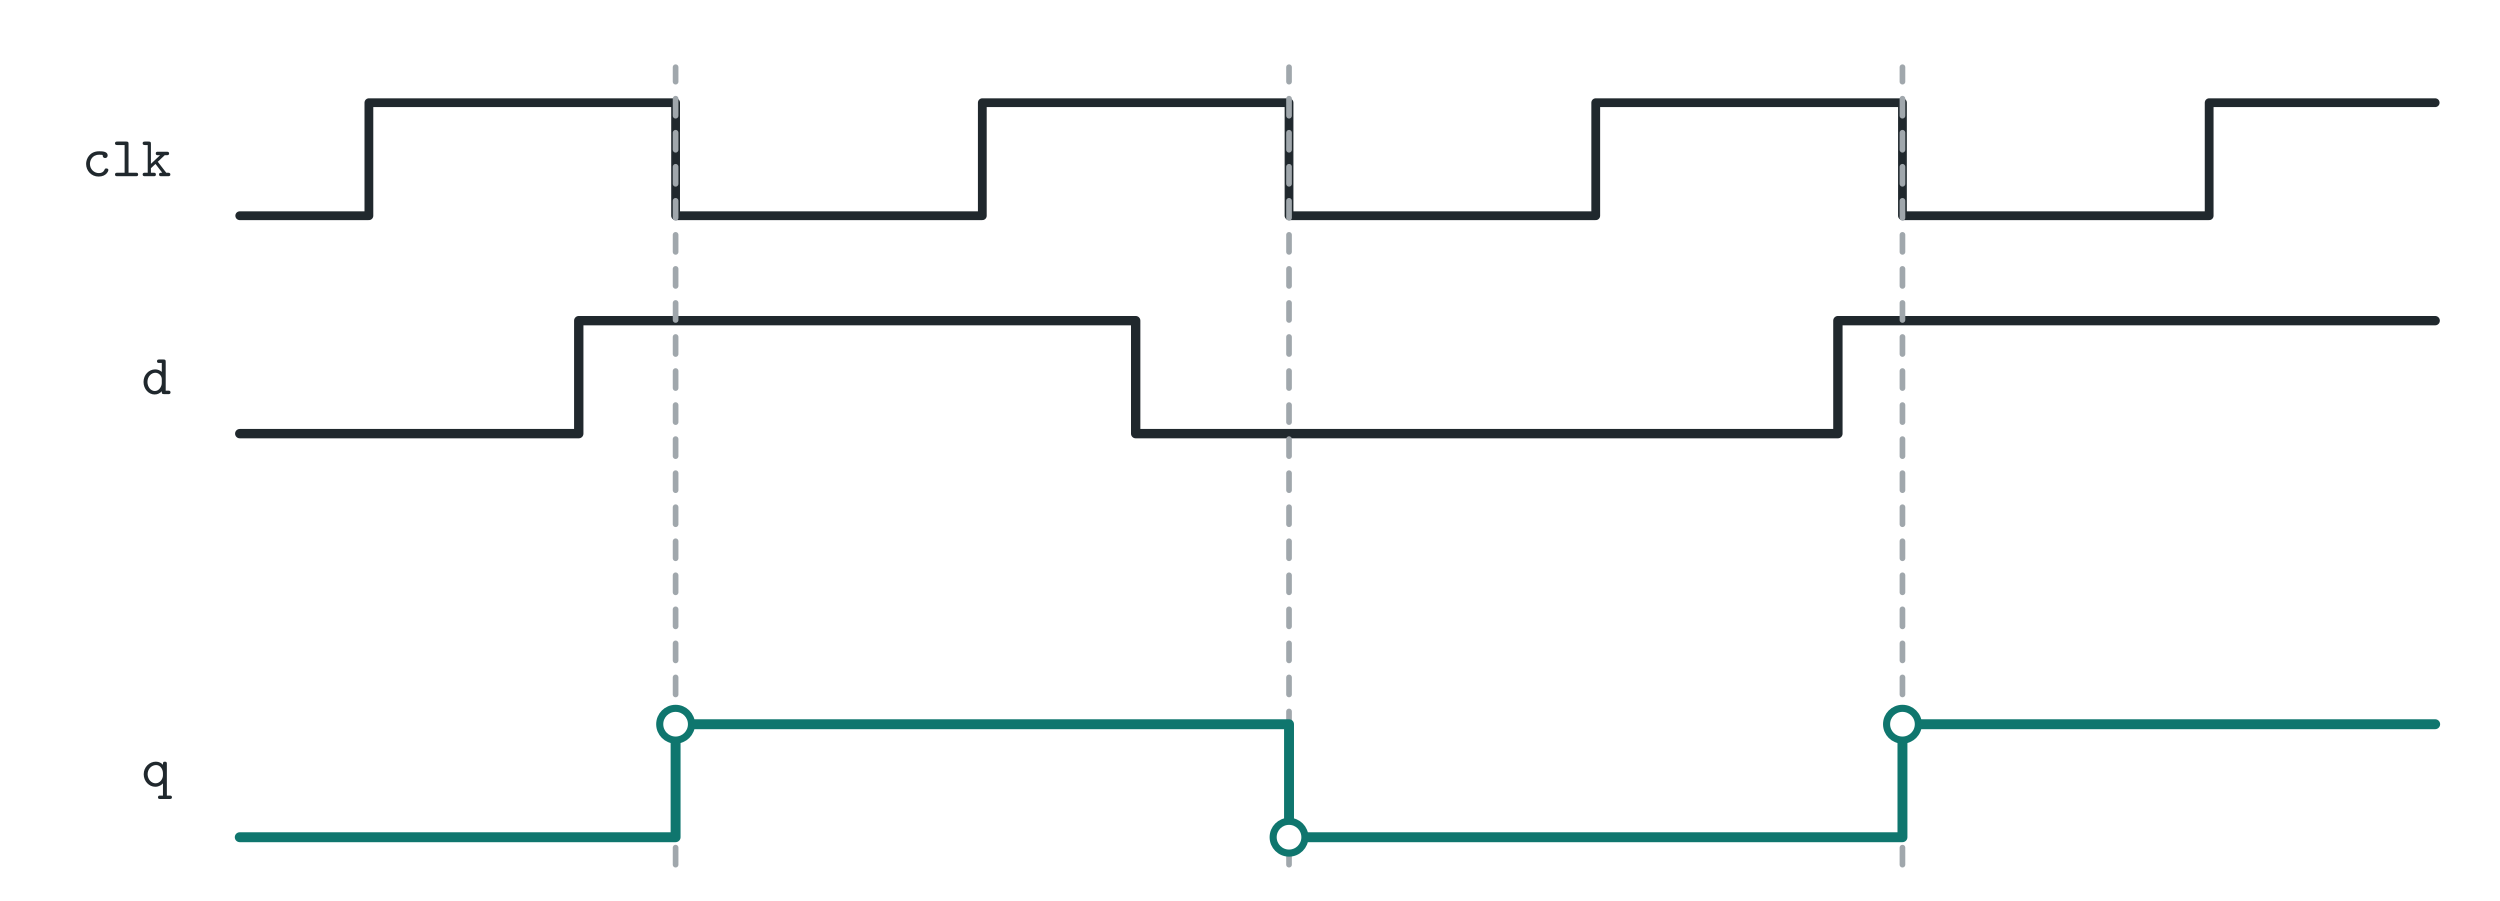
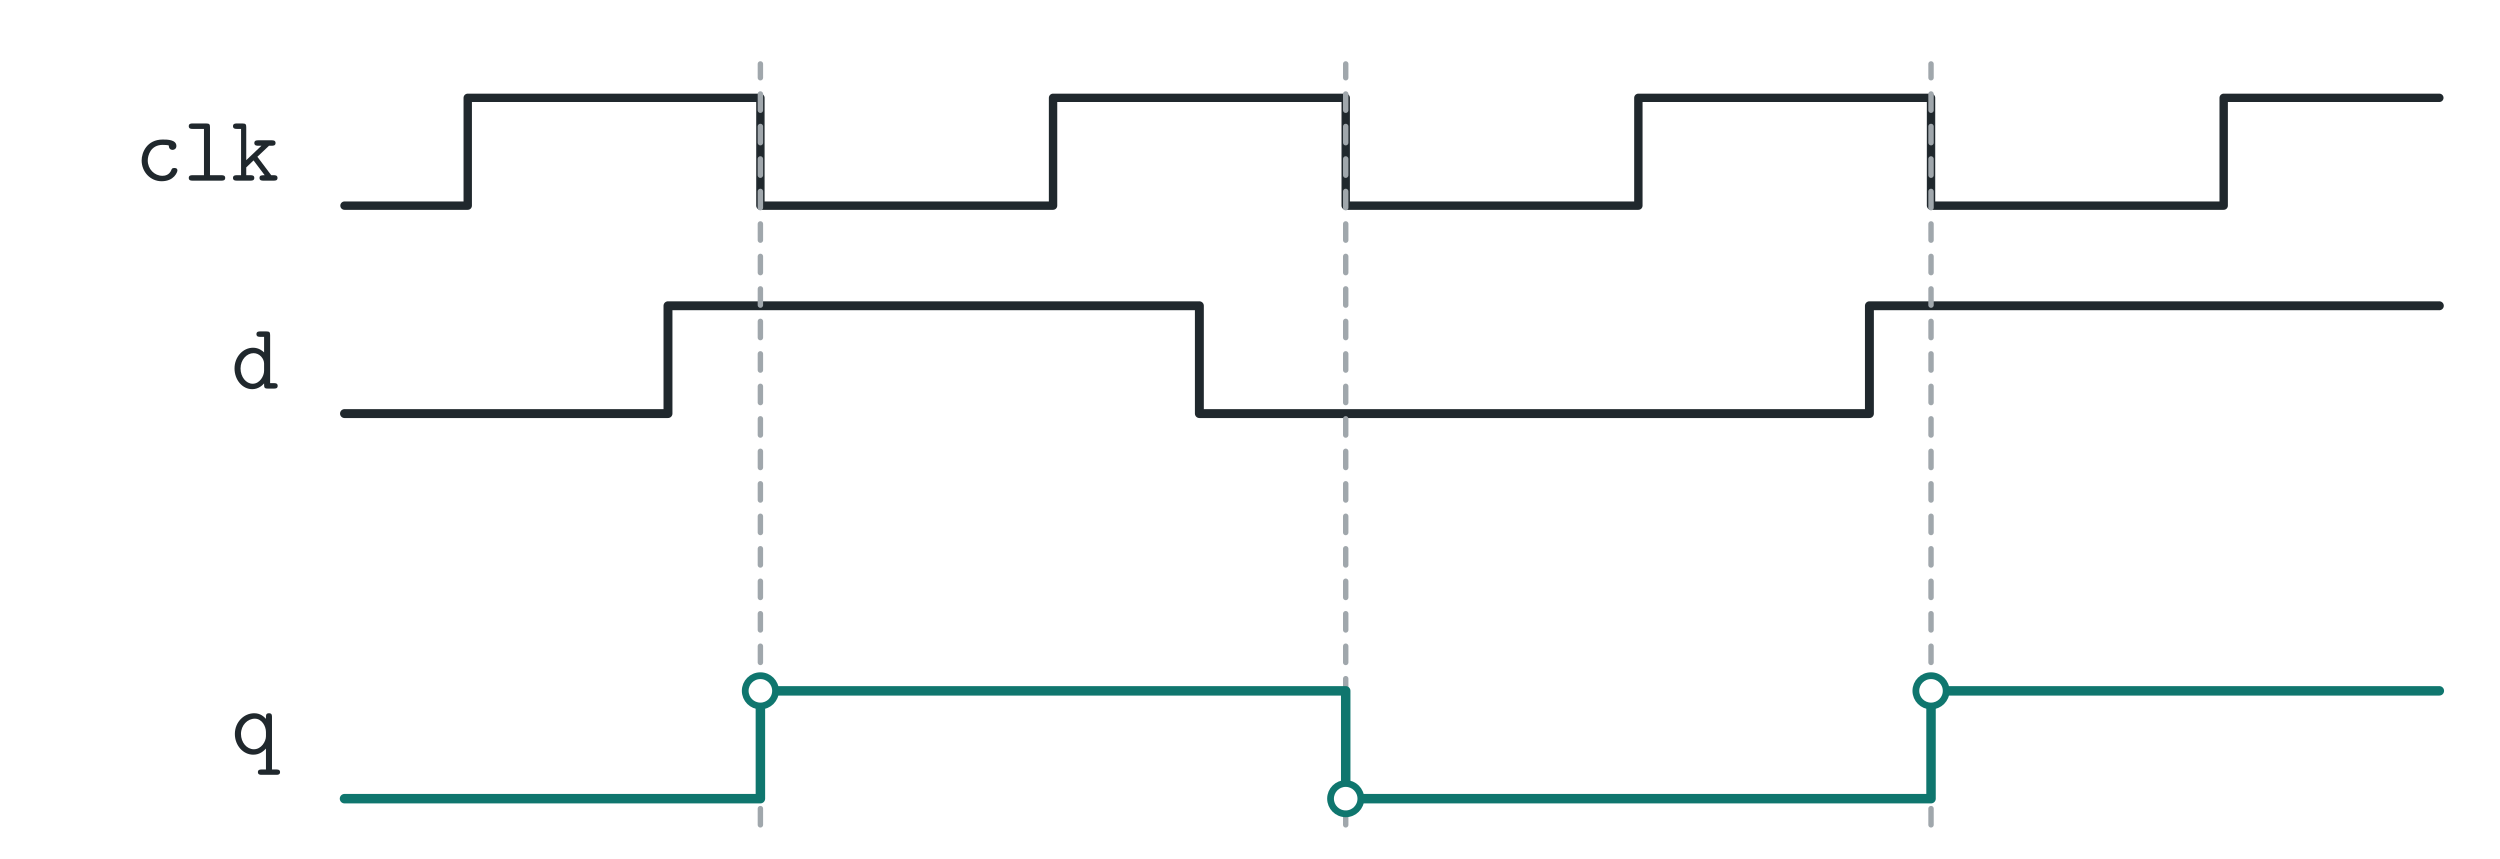
- <svg xmlns="http://www.w3.org/2000/svg" xmlns:xlink="http://www.w3.org/1999/xlink" width="438.528pt" height="157.898pt" viewBox="0 0 438.528 157.898">
+ <svg xmlns="http://www.w3.org/2000/svg" xmlns:xlink="http://www.w3.org/1999/xlink" width="459.787pt" height="157.898pt" viewBox="0 0 459.787 157.898">
  <defs>
    <g>
      <g id="glyph-0-0">
-         <path d="M 4.641 -1.078 C 4.641 -1.359 4.344 -1.359 4.297 -1.359 C 4.125 -1.359 4.031 -1.344 3.969 -1.141 C 3.906 -1.016 3.719 -0.547 2.969 -0.547 C 2.125 -0.547 1.406 -1.25 1.406 -2.156 C 1.406 -2.625 1.688 -3.766 3.031 -3.766 C 3.25 -3.766 3.641 -3.766 3.641 -3.688 C 3.641 -3.328 3.828 -3.188 4.078 -3.188 C 4.312 -3.188 4.516 -3.359 4.516 -3.656 C 4.516 -4.375 3.484 -4.375 3.031 -4.375 C 1.328 -4.375 0.734 -3.031 0.734 -2.156 C 0.734 -0.953 1.656 0.062 2.922 0.062 C 4.297 0.062 4.641 -0.922 4.641 -1.078 Z M 4.641 -1.078 " />
+         <path d="M 7.844 -1.875 C 7.844 -2.328 7.422 -2.328 7.281 -2.328 C 6.875 -2.328 6.812 -2.188 6.719 -1.938 C 6.344 -1 5.5 -0.891 5.094 -0.891 C 3.625 -0.891 2.391 -2.109 2.391 -3.719 C 2.391 -4.594 2.891 -6.578 5.141 -6.578 C 5.609 -6.578 5.969 -6.531 6.125 -6.516 C 6.25 -6.484 6.266 -6.469 6.266 -6.375 C 6.312 -5.672 6.844 -5.656 6.953 -5.656 C 7.328 -5.656 7.656 -5.922 7.656 -6.375 C 7.656 -7.562 5.922 -7.562 5.156 -7.562 C 2.219 -7.562 1.266 -5.156 1.266 -3.719 C 1.266 -1.609 2.875 0.109 4.938 0.109 C 7.25 0.109 7.844 -1.594 7.844 -1.875 Z M 7.844 -1.875 " />
      </g>
      <g id="glyph-0-1">
-         <path d="M 4.641 -0.297 C 4.641 -0.609 4.406 -0.609 4.25 -0.609 L 2.953 -0.609 L 2.953 -5.672 C 2.953 -5.984 2.891 -6.078 2.562 -6.078 L 0.984 -6.078 C 0.828 -6.078 0.578 -6.078 0.578 -5.766 C 0.578 -5.469 0.844 -5.469 0.969 -5.469 L 2.266 -5.469 L 2.266 -0.609 L 0.984 -0.609 C 0.828 -0.609 0.578 -0.609 0.578 -0.297 C 0.578 0 0.844 0 0.969 0 L 4.25 0 C 4.406 0 4.641 0 4.641 -0.297 Z M 4.641 -0.297 " />
+         <path d="M 7.781 -0.5 C 7.781 -1 7.328 -1 7.094 -1 L 4.984 -1 L 4.984 -9.812 C 4.984 -10.344 4.891 -10.516 4.297 -10.516 L 1.766 -10.516 C 1.531 -10.516 1.078 -10.516 1.078 -10.016 C 1.078 -9.516 1.531 -9.516 1.766 -9.516 L 3.875 -9.516 L 3.875 -1 L 1.766 -1 C 1.531 -1 1.078 -1 1.078 -0.5 C 1.078 0 1.531 0 1.766 0 L 7.094 0 C 7.328 0 7.781 0 7.781 -0.5 Z M 7.781 -0.5 " />
      </g>
      <g id="glyph-0-2">
-         <path d="M 5.062 -0.297 C 5.062 -0.609 4.797 -0.609 4.641 -0.609 L 4.344 -0.609 L 2.859 -2.531 L 4.078 -3.688 L 4.422 -3.688 C 4.578 -3.688 4.844 -3.688 4.844 -3.984 C 4.844 -4.297 4.578 -4.297 4.422 -4.297 L 2.891 -4.297 C 2.734 -4.297 2.5 -4.297 2.5 -3.984 C 2.5 -3.688 2.75 -3.688 2.891 -3.688 L 3.266 -3.688 L 1.656 -2.172 L 1.656 -5.672 C 1.656 -5.984 1.594 -6.078 1.25 -6.078 L 0.609 -6.078 C 0.453 -6.078 0.203 -6.078 0.203 -5.781 C 0.203 -5.469 0.453 -5.469 0.609 -5.469 L 1.094 -5.469 L 1.094 -0.609 L 0.609 -0.609 C 0.453 -0.609 0.203 -0.609 0.203 -0.312 C 0.203 0 0.453 0 0.609 0 L 2.141 0 C 2.297 0 2.531 0 2.531 -0.297 C 2.531 -0.609 2.297 -0.609 2.141 -0.609 L 1.656 -0.609 L 1.656 -1.406 L 2.453 -2.156 L 3.641 -0.609 C 3.281 -0.609 3.078 -0.609 3.078 -0.297 C 3.078 0 3.328 0 3.469 0 L 4.641 0 C 4.797 0 5.062 0 5.062 -0.297 Z M 5.062 -0.297 " />
+         <path d="M 8.547 -0.5 C 8.547 -1 8.109 -1 7.859 -1 L 7.391 -1 L 4.844 -4.391 L 6.984 -6.422 L 7.5 -6.422 C 7.734 -6.422 8.188 -6.422 8.188 -6.922 C 8.188 -7.422 7.734 -7.422 7.5 -7.422 L 4.984 -7.422 C 4.75 -7.422 4.281 -7.422 4.281 -6.922 C 4.281 -6.422 4.75 -6.422 4.984 -6.422 L 5.594 -6.422 L 2.797 -3.766 L 2.797 -9.812 C 2.797 -10.344 2.703 -10.516 2.109 -10.516 L 1.062 -10.516 C 0.828 -10.516 0.359 -10.516 0.359 -10.016 C 0.359 -9.516 0.828 -9.516 1.062 -9.516 L 1.844 -9.516 L 1.844 -1 L 1.062 -1 C 0.828 -1 0.359 -1 0.359 -0.5 C 0.359 0 0.828 0 1.062 0 L 3.578 0 C 3.812 0 4.281 0 4.281 -0.5 C 4.281 -1 3.812 -1 3.578 -1 L 2.797 -1 L 2.797 -2.438 L 4.141 -3.719 L 6.188 -1 C 5.641 -1 5.234 -1 5.234 -0.5 C 5.234 0 5.688 0 5.938 0 L 7.859 0 C 8.109 0 8.547 0 8.547 -0.5 Z M 8.547 -0.5 " />
      </g>
      <g id="glyph-0-3">
-         <path d="M 5.094 -0.312 C 5.094 -0.609 4.844 -0.609 4.703 -0.609 L 4.25 -0.609 L 4.25 -5.672 C 4.25 -5.984 4.188 -6.078 3.859 -6.078 L 3.125 -6.078 C 2.969 -6.078 2.719 -6.078 2.719 -5.766 C 2.719 -5.469 2.969 -5.469 3.109 -5.469 L 3.562 -5.469 L 3.562 -3.906 C 3.234 -4.188 2.828 -4.344 2.406 -4.344 C 1.312 -4.344 0.359 -3.406 0.359 -2.141 C 0.359 -0.906 1.25 0.062 2.312 0.062 C 2.859 0.062 3.281 -0.203 3.562 -0.5 C 3.562 -0.141 3.562 0 3.969 0 L 4.688 0 C 4.844 0 5.094 0 5.094 -0.312 Z M 3.562 -1.938 C 3.562 -1.375 3.109 -0.547 2.344 -0.547 C 1.641 -0.547 1.047 -1.25 1.047 -2.141 C 1.047 -3.094 1.734 -3.75 2.438 -3.75 C 3.078 -3.75 3.562 -3.188 3.562 -2.641 Z M 3.562 -1.938 " />
+         <path d="M 8.578 -0.5 C 8.578 -1 8.141 -1 7.891 -1 L 7.188 -1 L 7.188 -9.812 C 7.188 -10.344 7.094 -10.516 6.5 -10.516 L 5.375 -10.516 C 5.125 -10.516 4.672 -10.516 4.672 -10.016 C 4.672 -9.516 5.125 -9.516 5.375 -9.516 L 6.078 -9.516 L 6.078 -6.656 C 5.797 -6.938 5.094 -7.516 4.047 -7.516 C 2.219 -7.516 0.641 -5.859 0.641 -3.703 C 0.641 -1.578 2.109 0.109 3.891 0.109 C 5 0.109 5.75 -0.562 6.078 -0.953 C 6.078 -0.219 6.078 0 6.766 0 L 7.891 0 C 8.141 0 8.578 0 8.578 -0.5 Z M 6.078 -3.266 C 6.078 -2.312 5.281 -0.891 3.984 -0.891 C 2.75 -0.891 1.75 -2.156 1.75 -3.703 C 1.75 -5.344 2.922 -6.516 4.141 -6.516 C 5.266 -6.516 6.078 -5.5 6.078 -4.609 Z M 6.078 -3.266 " />
      </g>
      <g id="glyph-0-4">
-         <path d="M 5.344 1.906 C 5.344 1.609 5.109 1.609 4.953 1.609 L 4.453 1.609 L 4.453 -3.938 C 4.453 -4.125 4.453 -4.344 4.125 -4.344 C 3.766 -4.344 3.766 -4.188 3.766 -3.797 C 3.5 -4.094 3.094 -4.344 2.531 -4.344 C 1.406 -4.344 0.391 -3.406 0.391 -2.141 C 0.391 -0.906 1.328 0.062 2.422 0.062 C 3.109 0.062 3.562 -0.312 3.766 -0.531 L 3.766 1.609 L 3.281 1.609 C 3.141 1.609 2.891 1.609 2.891 1.906 C 2.891 2.203 3.125 2.203 3.281 2.203 L 4.953 2.203 C 5.094 2.203 5.344 2.203 5.344 1.906 Z M 3.766 -1.938 C 3.766 -1.359 3.281 -0.547 2.469 -0.547 C 1.734 -0.547 1.078 -1.25 1.078 -2.141 C 1.078 -3.062 1.781 -3.75 2.578 -3.75 C 3.328 -3.75 3.766 -2.969 3.766 -2.312 Z M 3.766 -1.938 " />
+         <path d="M 9.016 3.312 C 9.016 2.828 8.547 2.828 8.312 2.828 L 7.531 2.828 L 7.531 -6.812 C 7.531 -7.125 7.531 -7.516 6.984 -7.516 C 6.422 -7.516 6.422 -7.141 6.422 -6.812 L 6.422 -6.484 C 6.094 -6.828 5.453 -7.516 4.266 -7.516 C 2.391 -7.516 0.703 -5.906 0.703 -3.703 C 0.703 -1.594 2.219 0.109 4.094 0.109 C 5.344 0.109 6.062 -0.641 6.422 -1.016 L 6.422 2.828 L 5.641 2.828 C 5.406 2.828 4.938 2.828 4.938 3.312 C 4.938 3.812 5.406 3.812 5.641 3.812 L 8.312 3.812 C 8.547 3.812 9.016 3.812 9.016 3.312 Z M 6.422 -3.281 C 6.422 -2.328 5.578 -0.891 4.203 -0.891 C 2.891 -0.891 1.828 -2.156 1.828 -3.703 C 1.828 -5.312 3.031 -6.516 4.375 -6.516 C 5.672 -6.516 6.422 -5.125 6.422 -4.062 Z M 6.422 -3.281 " />
      </g>
    </g>
    <clipPath id="clip-0">
-       <path clip-rule="nonzero" d="M 205 126 L 247 126 L 247 157.762 L 205 157.762 Z M 205 126 " />
+       <path clip-rule="nonzero" d="M 227 126 L 268 126 L 268 157.797 L 227 157.797 Z M 227 126 " />
    </clipPath>
  </defs>
  <g fill="rgb(12.549%, 15.685%, 17.647%)" fill-opacity="1">
-     <use xlink:href="#glyph-0-0" x="14.369" y="30.91" />
-     <use xlink:href="#glyph-0-1" x="19.593" y="30.91" />
-     <use xlink:href="#glyph-0-2" x="24.818" y="30.91" />
+     <use xlink:href="#glyph-0-0" x="24.784" y="33.224" />
+     <use xlink:href="#glyph-0-1" x="33.637" y="33.224" />
+     <use xlink:href="#glyph-0-2" x="42.491" y="33.224" />
  </g>
  <g fill="rgb(12.549%, 15.685%, 17.647%)" fill-opacity="1">
-     <use xlink:href="#glyph-0-3" x="24.817" y="69.137" />
+     <use xlink:href="#glyph-0-3" x="42.491" y="71.467" />
  </g>
  <g fill="rgb(12.549%, 15.685%, 17.647%)" fill-opacity="1">
-     <use xlink:href="#glyph-0-4" x="24.817" y="137.948" />
+     <use xlink:href="#glyph-0-4" x="42.491" y="138.691" />
  </g>
-   <path fill="none" stroke-width="1.544" stroke-linecap="round" stroke-linejoin="round" stroke="rgb(12.549%, 15.685%, 17.647%)" stroke-opacity="1" stroke-miterlimit="10" d="M 41.104 119.055 L 63.781 119.055 L 63.781 138.901 L 117.639 138.901 L 117.639 119.055 L 171.498 119.055 L 171.498 138.901 L 225.357 138.901 L 225.357 119.055 L 279.215 119.055 L 279.215 138.901 L 333.074 138.901 L 333.074 119.055 L 386.933 119.055 L 386.933 138.901 L 426.62 138.901 " transform="matrix(0.998925, 0, 0, -0.998925, 0.994929, 156.7672)" />
-   <path fill="none" stroke-width="1.644" stroke-linecap="round" stroke-linejoin="round" stroke="rgb(12.549%, 15.685%, 17.647%)" stroke-opacity="1" stroke-miterlimit="10" d="M 41.104 80.788 L 100.633 80.788 L 100.633 100.629 L 198.429 100.629 L 198.429 80.788 L 321.738 80.788 L 321.738 100.629 L 426.62 100.629 " transform="matrix(0.998925, 0, 0, -0.998925, 0.994929, 156.7672)" />
-   <path fill="none" stroke-width="0.996" stroke-linecap="round" stroke-linejoin="miter" stroke="rgb(62.729%, 65.552%, 67.529%)" stroke-opacity="1" stroke-dasharray="2.989 2.989" stroke-miterlimit="10" d="M 117.639 5.101 L 117.639 145.134 " transform="matrix(0.998925, 0, 0, -0.998925, 0.994929, 156.7672)" />
-   <path fill="none" stroke-width="0.996" stroke-linecap="round" stroke-linejoin="miter" stroke="rgb(62.729%, 65.552%, 67.529%)" stroke-opacity="1" stroke-dasharray="2.989 2.989" stroke-miterlimit="10" d="M 225.357 5.101 L 225.357 145.134 " transform="matrix(0.998925, 0, 0, -0.998925, 0.994929, 156.7672)" />
-   <path fill="none" stroke-width="0.996" stroke-linecap="round" stroke-linejoin="miter" stroke="rgb(62.729%, 65.552%, 67.529%)" stroke-opacity="1" stroke-dasharray="2.989 2.989" stroke-miterlimit="10" d="M 333.074 5.101 L 333.074 145.134 " transform="matrix(0.998925, 0, 0, -0.998925, 0.994929, 156.7672)" />
-   <path fill="none" stroke-width="1.743" stroke-linecap="round" stroke-linejoin="round" stroke="rgb(5.881%, 46.274%, 43.137%)" stroke-opacity="1" stroke-miterlimit="10" d="M 41.104 9.922 L 117.639 9.922 L 117.639 29.764 L 225.357 29.764 L 225.357 9.922 L 333.074 9.922 L 333.074 29.764 L 426.62 29.764 " transform="matrix(0.998925, 0, 0, -0.998925, 0.994929, 156.7672)" />
-   <path fill-rule="nonzero" fill="rgb(100%, 100%, 100%)" fill-opacity="1" d="M 121.094 127.035 C 121.094 125.605 119.938 124.449 118.508 124.449 C 117.078 124.449 115.922 125.605 115.922 127.035 C 115.922 128.465 117.078 129.621 118.508 129.621 C 119.938 129.621 121.094 128.465 121.094 127.035 Z M 121.094 127.035 " />
-   <path fill="none" stroke-width="1.245" stroke-linecap="butt" stroke-linejoin="miter" stroke="rgb(5.881%, 46.274%, 43.137%)" stroke-opacity="1" stroke-miterlimit="10" d="M 120.428 29.764 C 120.428 31.305 119.18 32.552 117.639 32.552 C 116.099 32.552 114.851 31.305 114.851 29.764 C 114.851 28.223 116.099 26.976 117.639 26.976 C 119.18 26.976 120.428 28.223 120.428 29.764 Z M 120.428 29.764 " transform="matrix(0.998925, 0, 0, -0.998925, 0.994929, 156.7672)" />
-   <path fill-rule="nonzero" fill="rgb(100%, 100%, 100%)" fill-opacity="1" d="M 228.695 146.855 C 228.695 145.426 227.539 144.27 226.109 144.27 C 224.68 144.27 223.523 145.426 223.523 146.855 C 223.523 148.285 224.68 149.445 226.109 149.445 C 227.539 149.445 228.695 148.285 228.695 146.855 Z M 228.695 146.855 " />
+   <path fill="none" stroke-width="1.544" stroke-linecap="round" stroke-linejoin="round" stroke="rgb(12.549%, 15.685%, 17.647%)" stroke-opacity="1" stroke-miterlimit="10" d="M 41.102 119.057 L 63.781 119.057 L 63.781 138.898 L 117.64 138.898 L 117.64 119.057 L 171.499 119.057 L 171.499 138.898 L 225.358 138.898 L 225.358 119.057 L 279.217 119.057 L 279.217 138.898 L 333.076 138.898 L 333.076 119.057 L 386.935 119.057 L 386.935 138.898 L 426.621 138.898 " transform="matrix(0.999354, 0, 0, -0.999354, 22.28361, 156.8007)" />
+   <path fill="none" stroke-width="1.644" stroke-linecap="round" stroke-linejoin="round" stroke="rgb(12.549%, 15.685%, 17.647%)" stroke-opacity="1" stroke-miterlimit="10" d="M 41.102 80.79 L 100.633 80.79 L 100.633 100.631 L 198.427 100.631 L 198.427 80.79 L 321.737 80.79 L 321.737 100.631 L 426.621 100.631 " transform="matrix(0.999354, 0, 0, -0.999354, 22.28361, 156.8007)" />
+   <path fill="none" stroke-width="0.996" stroke-linecap="round" stroke-linejoin="miter" stroke="rgb(62.729%, 65.552%, 67.529%)" stroke-opacity="1" stroke-dasharray="2.989 2.989" stroke-miterlimit="10" d="M 117.64 5.101 L 117.64 145.137 " transform="matrix(0.999354, 0, 0, -0.999354, 22.28361, 156.8007)" />
+   <path fill="none" stroke-width="0.996" stroke-linecap="round" stroke-linejoin="miter" stroke="rgb(62.729%, 65.552%, 67.529%)" stroke-opacity="1" stroke-dasharray="2.989 2.989" stroke-miterlimit="10" d="M 225.358 5.101 L 225.358 145.137 " transform="matrix(0.999354, 0, 0, -0.999354, 22.28361, 156.8007)" />
+   <path fill="none" stroke-width="0.996" stroke-linecap="round" stroke-linejoin="miter" stroke="rgb(62.729%, 65.552%, 67.529%)" stroke-opacity="1" stroke-dasharray="2.989 2.989" stroke-miterlimit="10" d="M 333.076 5.101 L 333.076 145.137 " transform="matrix(0.999354, 0, 0, -0.999354, 22.28361, 156.8007)" />
+   <path fill="none" stroke-width="1.743" stroke-linecap="round" stroke-linejoin="round" stroke="rgb(5.881%, 46.274%, 43.137%)" stroke-opacity="1" stroke-miterlimit="10" d="M 41.102 9.92 L 117.64 9.92 L 117.64 29.765 L 225.358 29.765 L 225.358 9.92 L 333.076 9.92 L 333.076 29.765 L 426.621 29.765 " transform="matrix(0.999354, 0, 0, -0.999354, 22.28361, 156.8007)" />
+   <path fill-rule="nonzero" fill="rgb(100%, 100%, 100%)" fill-opacity="1" d="M 142.434 127.055 C 142.434 125.625 141.277 124.469 139.848 124.469 C 138.418 124.469 137.258 125.625 137.258 127.055 C 137.258 128.484 138.418 129.645 139.848 129.645 C 141.277 129.645 142.434 128.484 142.434 127.055 Z M 142.434 127.055 " />
+   <path fill="none" stroke-width="1.245" stroke-linecap="butt" stroke-linejoin="miter" stroke="rgb(5.881%, 46.274%, 43.137%)" stroke-opacity="1" stroke-miterlimit="10" d="M 120.427 29.765 C 120.427 31.305 119.18 32.552 117.64 32.552 C 116.1 32.552 114.849 31.305 114.849 29.765 C 114.849 28.225 116.1 26.974 117.64 26.974 C 119.18 26.974 120.427 28.225 120.427 29.765 Z M 120.427 29.765 " transform="matrix(0.999354, 0, 0, -0.999354, 22.28361, 156.8007)" />
+   <path fill-rule="nonzero" fill="rgb(100%, 100%, 100%)" fill-opacity="1" d="M 250.082 146.887 C 250.082 145.457 248.926 144.297 247.496 144.297 C 246.066 144.297 244.906 145.457 244.906 146.887 C 244.906 148.316 246.066 149.473 247.496 149.473 C 248.926 149.473 250.082 148.316 250.082 146.887 Z M 250.082 146.887 " />
  <g clip-path="url(#clip-0)">
-     <path fill="none" stroke-width="1.245" stroke-linecap="butt" stroke-linejoin="miter" stroke="rgb(5.881%, 46.274%, 43.137%)" stroke-opacity="1" stroke-miterlimit="10" d="M 228.145 9.922 C 228.145 11.463 226.897 12.711 225.357 12.711 C 223.816 12.711 222.569 11.463 222.569 9.922 C 222.569 8.382 223.816 7.13 225.357 7.13 C 226.897 7.13 228.145 8.382 228.145 9.922 Z M 228.145 9.922 " transform="matrix(0.998925, 0, 0, -0.998925, 0.994929, 156.7672)" />
+     <path fill="none" stroke-width="1.245" stroke-linecap="butt" stroke-linejoin="miter" stroke="rgb(5.881%, 46.274%, 43.137%)" stroke-opacity="1" stroke-miterlimit="10" d="M 228.145 9.92 C 228.145 11.46 226.898 12.711 225.358 12.711 C 223.818 12.711 222.567 11.46 222.567 9.92 C 222.567 8.38 223.818 7.133 225.358 7.133 C 226.898 7.133 228.145 8.38 228.145 9.92 Z M 228.145 9.92 " transform="matrix(0.999354, 0, 0, -0.999354, 22.28361, 156.8007)" />
  </g>
-   <path fill-rule="nonzero" fill="rgb(100%, 100%, 100%)" fill-opacity="1" d="M 336.301 127.035 C 336.301 125.605 335.141 124.449 333.711 124.449 C 332.281 124.449 331.125 125.605 331.125 127.035 C 331.125 128.465 332.281 129.621 333.711 129.621 C 335.141 129.621 336.301 128.465 336.301 127.035 Z M 336.301 127.035 " />
-   <path fill="none" stroke-width="1.245" stroke-linecap="butt" stroke-linejoin="miter" stroke="rgb(5.881%, 46.274%, 43.137%)" stroke-opacity="1" stroke-miterlimit="10" d="M 335.866 29.764 C 335.866 31.305 334.615 32.552 333.074 32.552 C 331.533 32.552 330.286 31.305 330.286 29.764 C 330.286 28.223 331.533 26.976 333.074 26.976 C 334.615 26.976 335.866 28.223 335.866 29.764 Z M 335.866 29.764 " transform="matrix(0.998925, 0, 0, -0.998925, 0.994929, 156.7672)" />
+   <path fill-rule="nonzero" fill="rgb(100%, 100%, 100%)" fill-opacity="1" d="M 357.73 127.055 C 357.73 125.625 356.574 124.469 355.145 124.469 C 353.715 124.469 352.555 125.625 352.555 127.055 C 352.555 128.484 353.715 129.645 355.145 129.645 C 356.574 129.645 357.73 128.484 357.73 127.055 Z M 357.73 127.055 " />
+   <path fill="none" stroke-width="1.245" stroke-linecap="butt" stroke-linejoin="miter" stroke="rgb(5.881%, 46.274%, 43.137%)" stroke-opacity="1" stroke-miterlimit="10" d="M 335.863 29.765 C 335.863 31.305 334.616 32.552 333.076 32.552 C 331.536 32.552 330.285 31.305 330.285 29.765 C 330.285 28.225 331.536 26.974 333.076 26.974 C 334.616 26.974 335.863 28.225 335.863 29.765 Z M 335.863 29.765 " transform="matrix(0.999354, 0, 0, -0.999354, 22.28361, 156.8007)" />
</svg>
